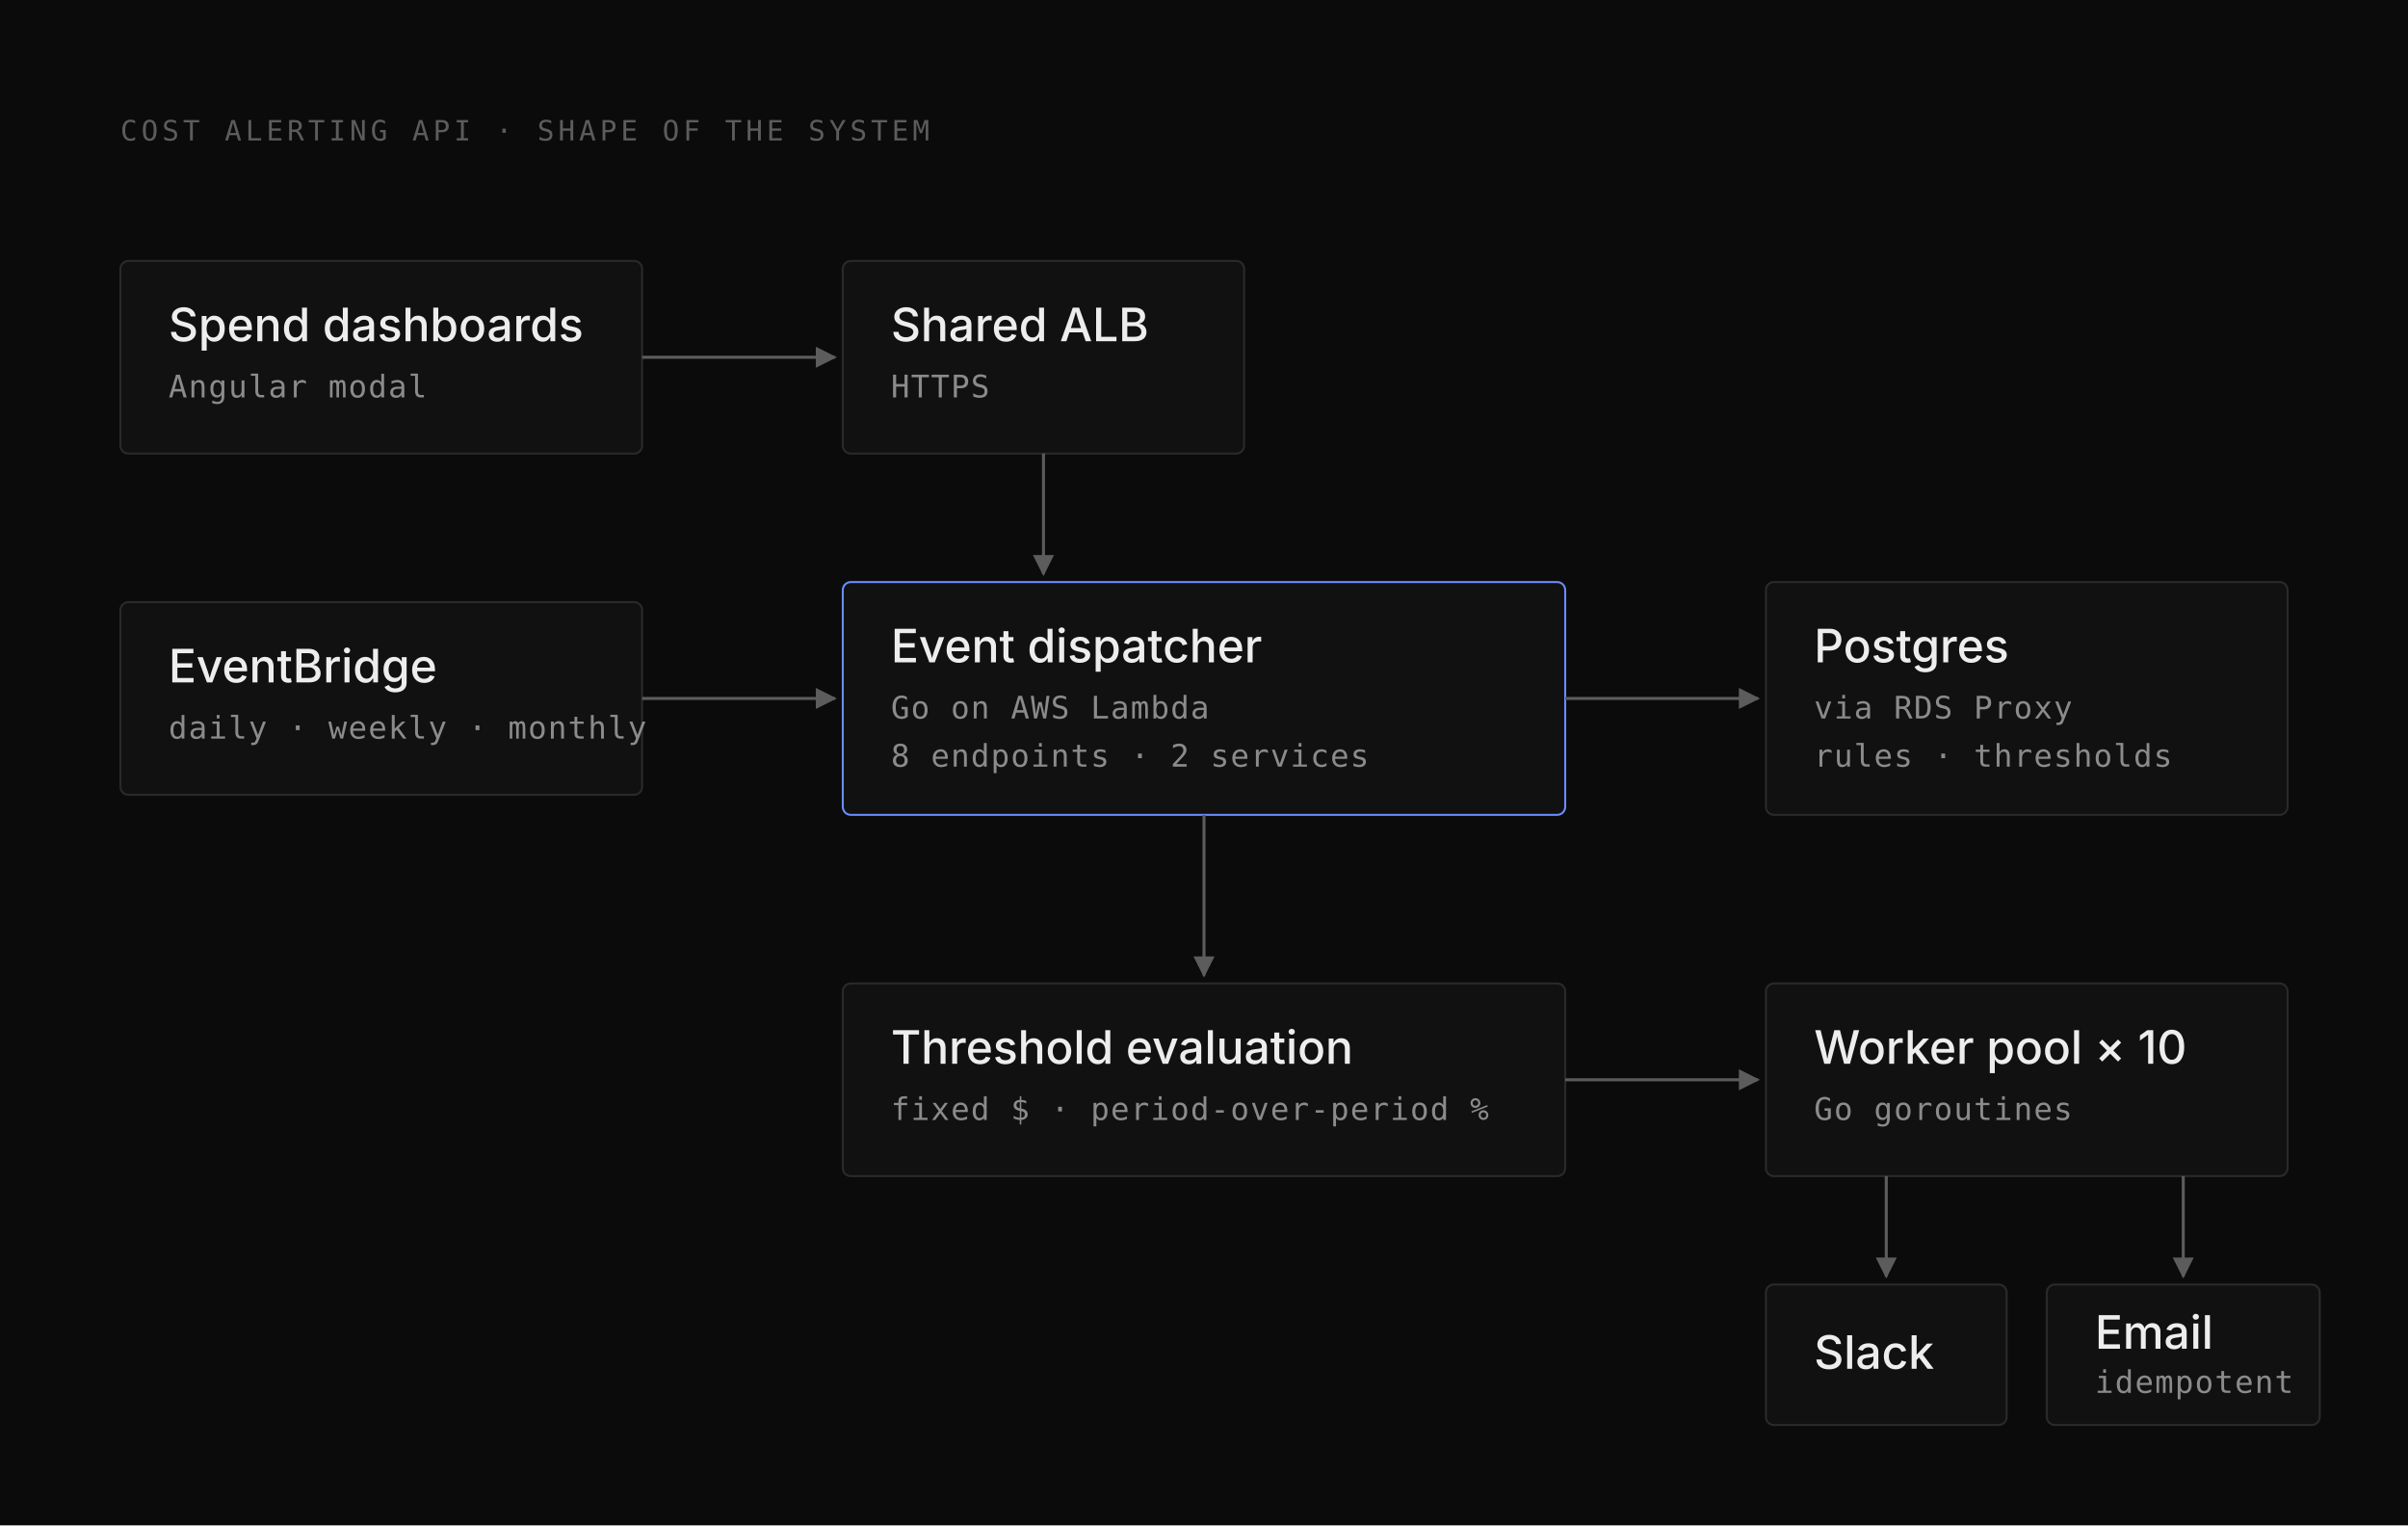
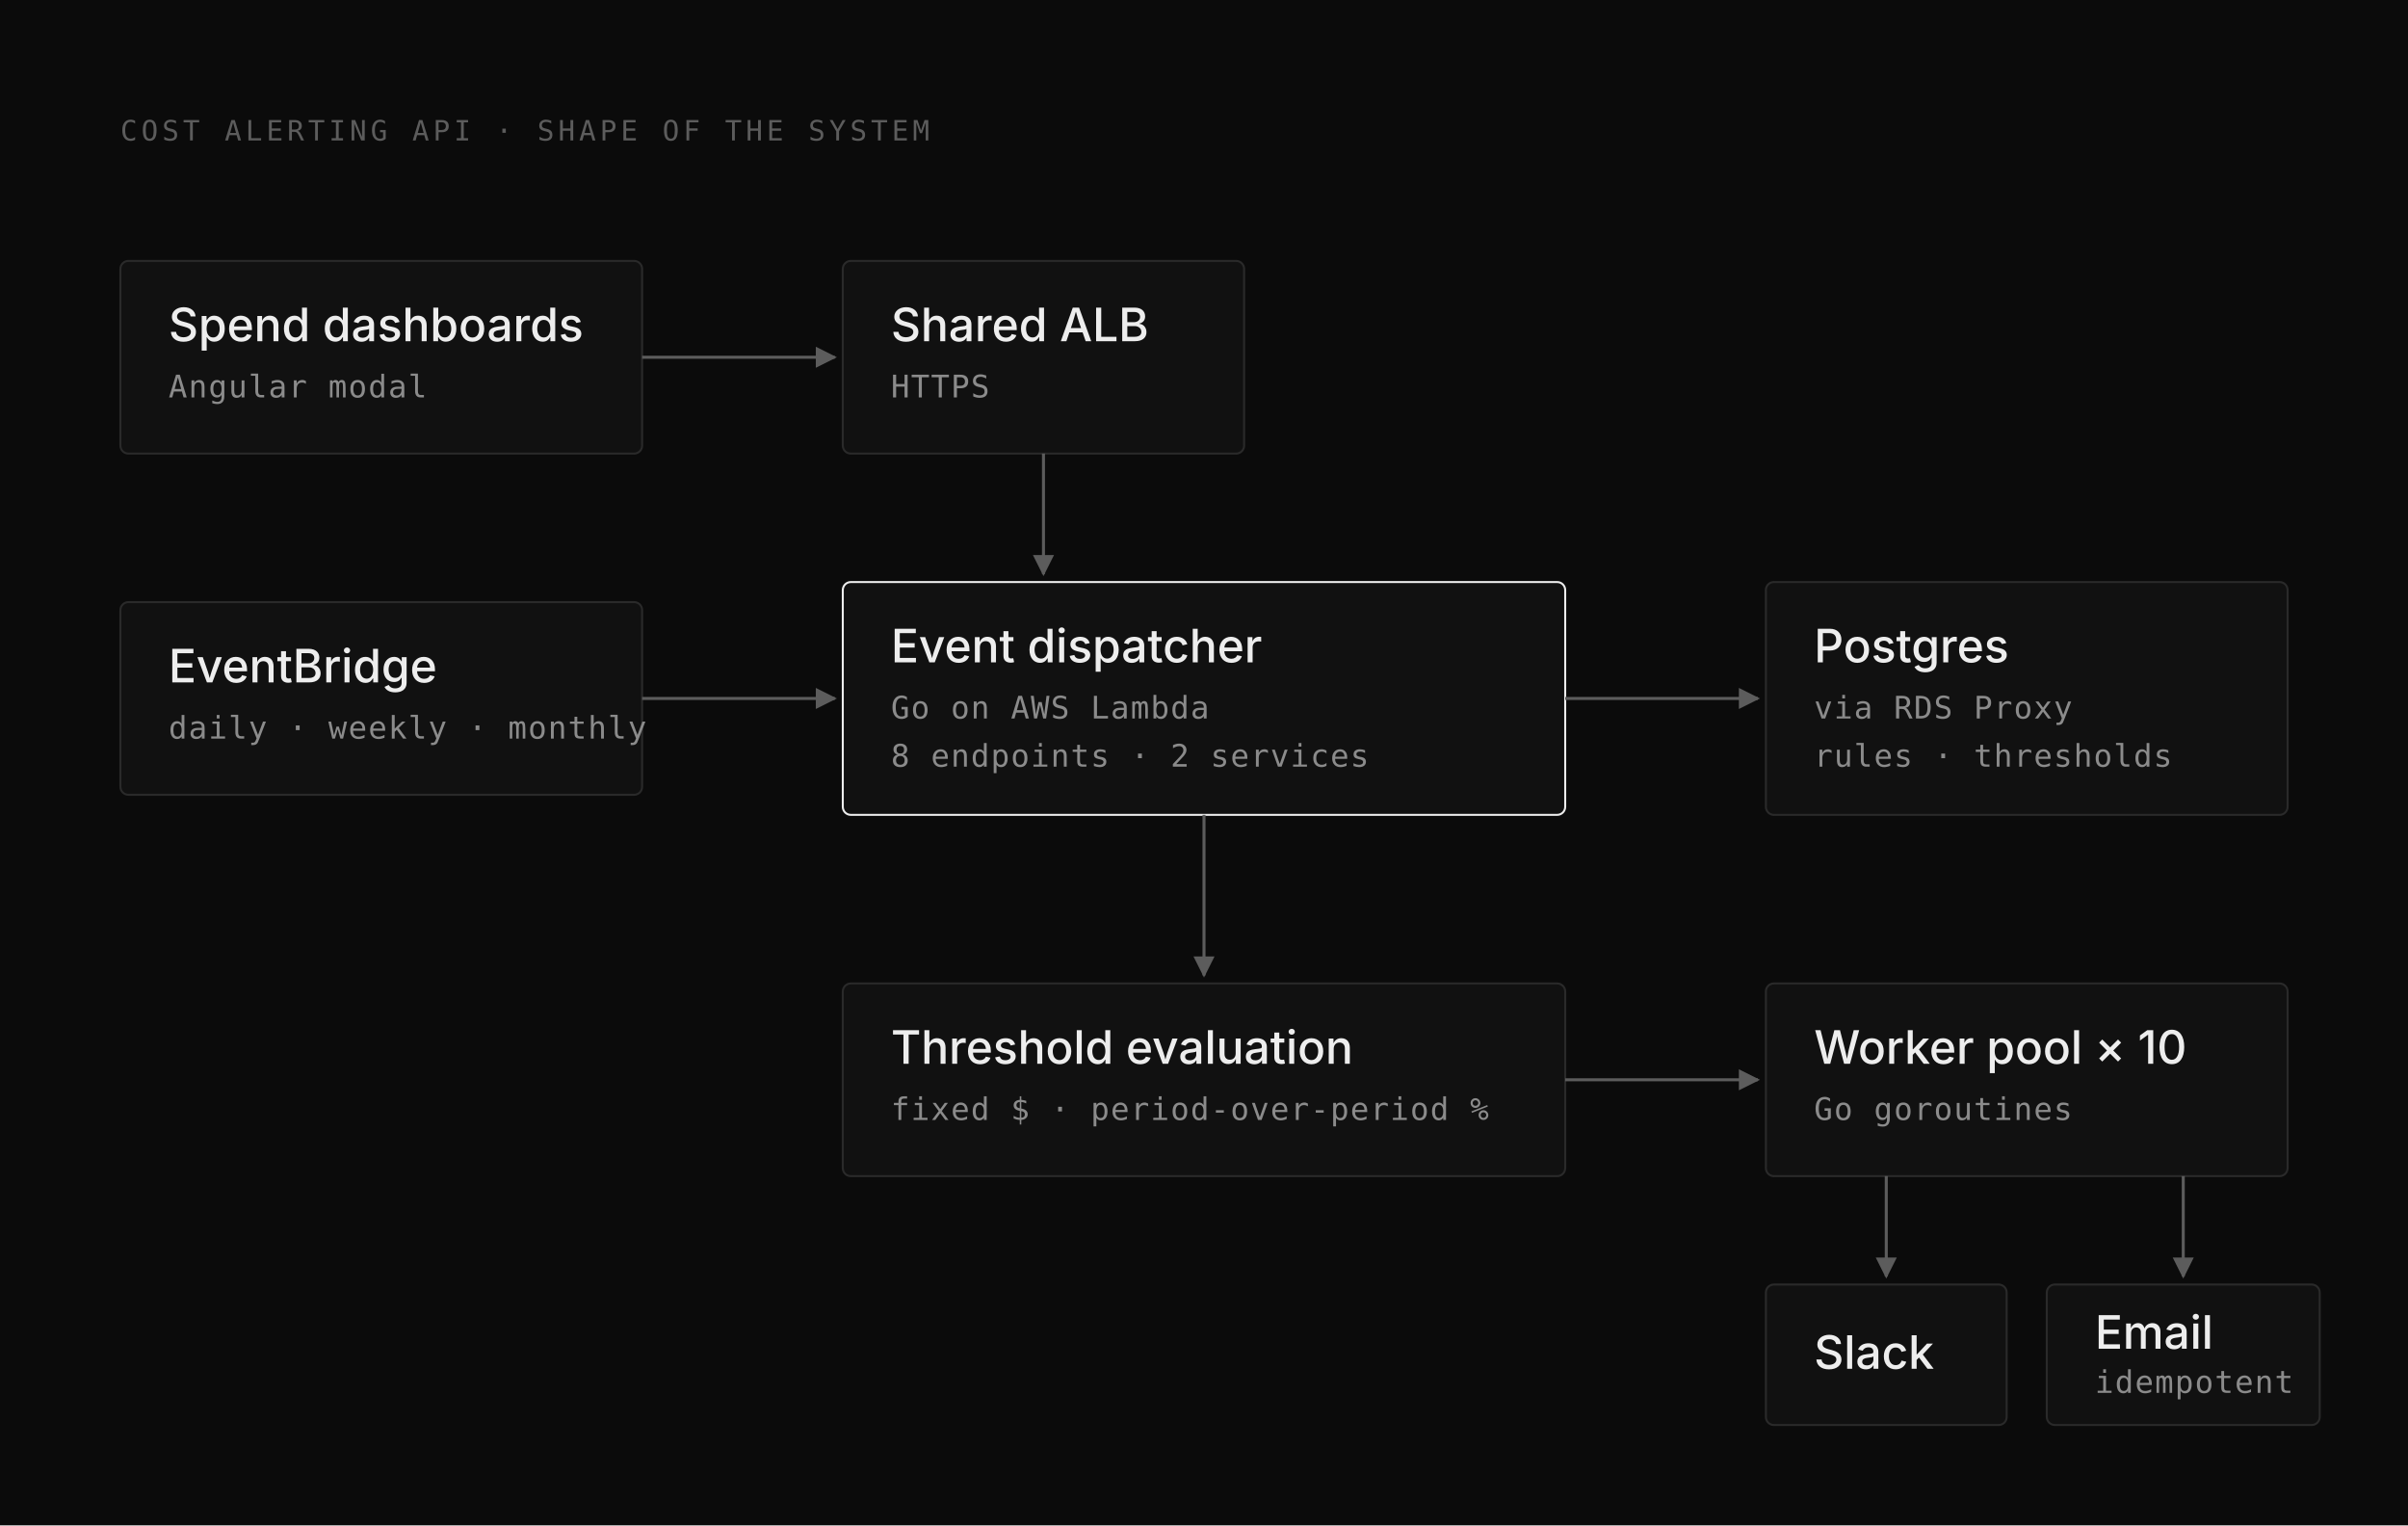
<svg xmlns="http://www.w3.org/2000/svg" viewBox="0 0 1200 760" role="img" aria-label="Architecture of the cost alerting API, drawn from the public résumé description: an Angular modal and EventBridge schedules reach a Go event dispatcher on AWS Lambda behind a shared ALB, which stores rules in Postgres through RDS Proxy and hands breaches to a pool of 10 Go workers that send Slack and email alerts.">
  <defs>
    <marker id="a" viewBox="0 0 10 10" refX="9" refY="5" markerWidth="7" markerHeight="7" orient="auto-start-reverse">
      <path d="M0 0 10 5 0 10z" fill="#5c5c5c" />
    </marker>
    <style>
      .box { fill: #111; stroke: #2a2a2a; }
-       .hot { fill: #111; stroke: #6b8cff; }
+       .hot { fill: #111; stroke: #ededed; }
      .t { font: 500 23px Inter, system-ui, sans-serif; fill: #ededed; }
      .m { font: 400 15.5px "JetBrains Mono", Consolas, monospace; fill: #8b8b8b; letter-spacing: .04em; }
      .k { font: 400 14px "JetBrains Mono", Consolas, monospace; fill: #5c5c5c; letter-spacing: .14em; }
      .line { stroke: #5c5c5c; stroke-width: 1.5; fill: none; marker-end: url(#a); }
    </style>
  </defs>
  <rect width="1200" height="760" fill="#0b0b0b" />
  <text x="60" y="70" class="k">COST ALERTING API · SHAPE OF THE SYSTEM</text>
  <rect x="60" y="130" width="260" height="96" rx="4" class="box" />
  <text x="84" y="170" class="t">Spend dashboards</text>
  <text x="84" y="198" class="m">Angular modal</text>
  <rect x="60" y="300" width="260" height="96" rx="4" class="box" />
  <text x="84" y="340" class="t">EventBridge</text>
  <text x="84" y="368" class="m">daily · weekly · monthly</text>
  <rect x="420" y="130" width="200" height="96" rx="4" class="box" />
  <text x="444" y="170" class="t">Shared ALB</text>
  <text x="444" y="198" class="m">HTTPS</text>
  <rect x="420" y="290" width="360" height="116" rx="4" class="hot" />
  <text x="444" y="330" class="t">Event dispatcher</text>
  <text x="444" y="358" class="m">Go on AWS Lambda</text>
  <text x="444" y="382" class="m">8 endpoints · 2 services</text>
  <rect x="880" y="290" width="260" height="116" rx="4" class="box" />
  <text x="904" y="330" class="t">Postgres</text>
  <text x="904" y="358" class="m">via RDS Proxy</text>
  <text x="904" y="382" class="m">rules · thresholds</text>
  <rect x="420" y="490" width="360" height="96" rx="4" class="box" />
  <text x="444" y="530" class="t">Threshold evaluation</text>
  <text x="444" y="558" class="m">fixed $ · period-over-period %</text>
  <rect x="880" y="490" width="260" height="96" rx="4" class="box" />
  <text x="904" y="530" class="t">Worker pool × 10</text>
  <text x="904" y="558" class="m">Go goroutines</text>
  <rect x="880" y="640" width="120" height="70" rx="4" class="box" />
  <text x="904" y="682" class="t">Slack</text>
  <rect x="1020" y="640" width="136" height="70" rx="4" class="box" />
  <text x="1044" y="672" class="t">Email</text>
  <text x="1044" y="694" class="m">idempotent</text>
  <path d="M320 178h96" class="line" />
  <path d="M520 226v60" class="line" />
  <path d="M320 348h96" class="line" />
  <path d="M780 348h96" class="line" />
  <path d="M600 406v80" class="line" />
  <path d="M780 538h96" class="line" />
  <path d="M940 586v50" class="line" />
  <path d="M1088 586v50" class="line" />
</svg>
